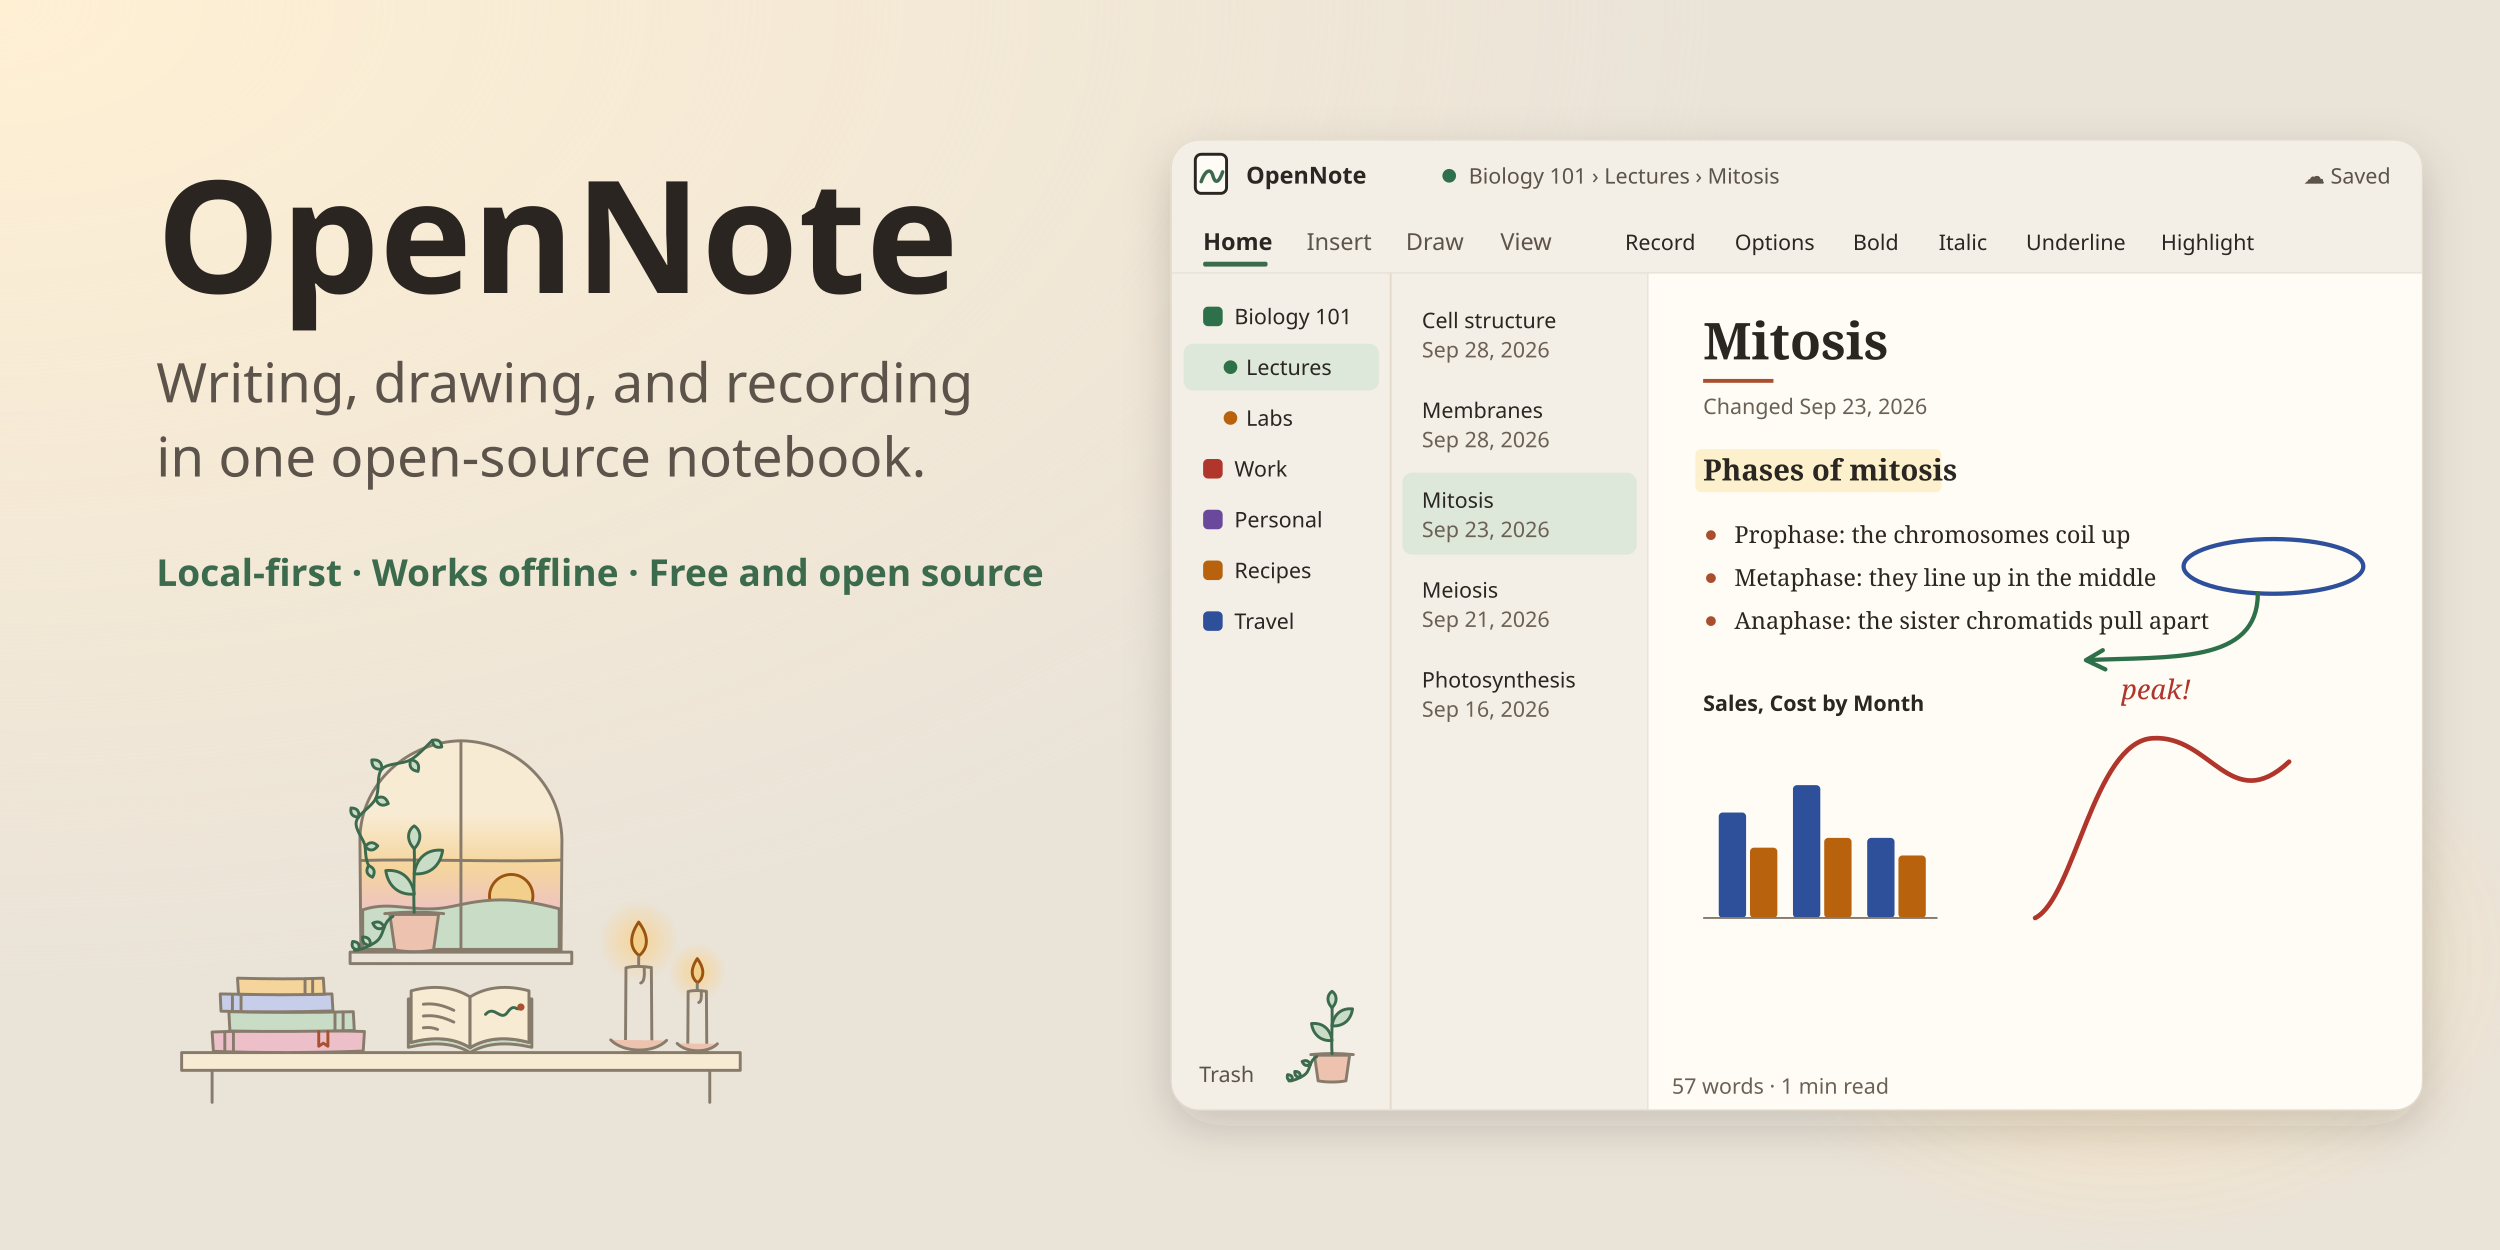
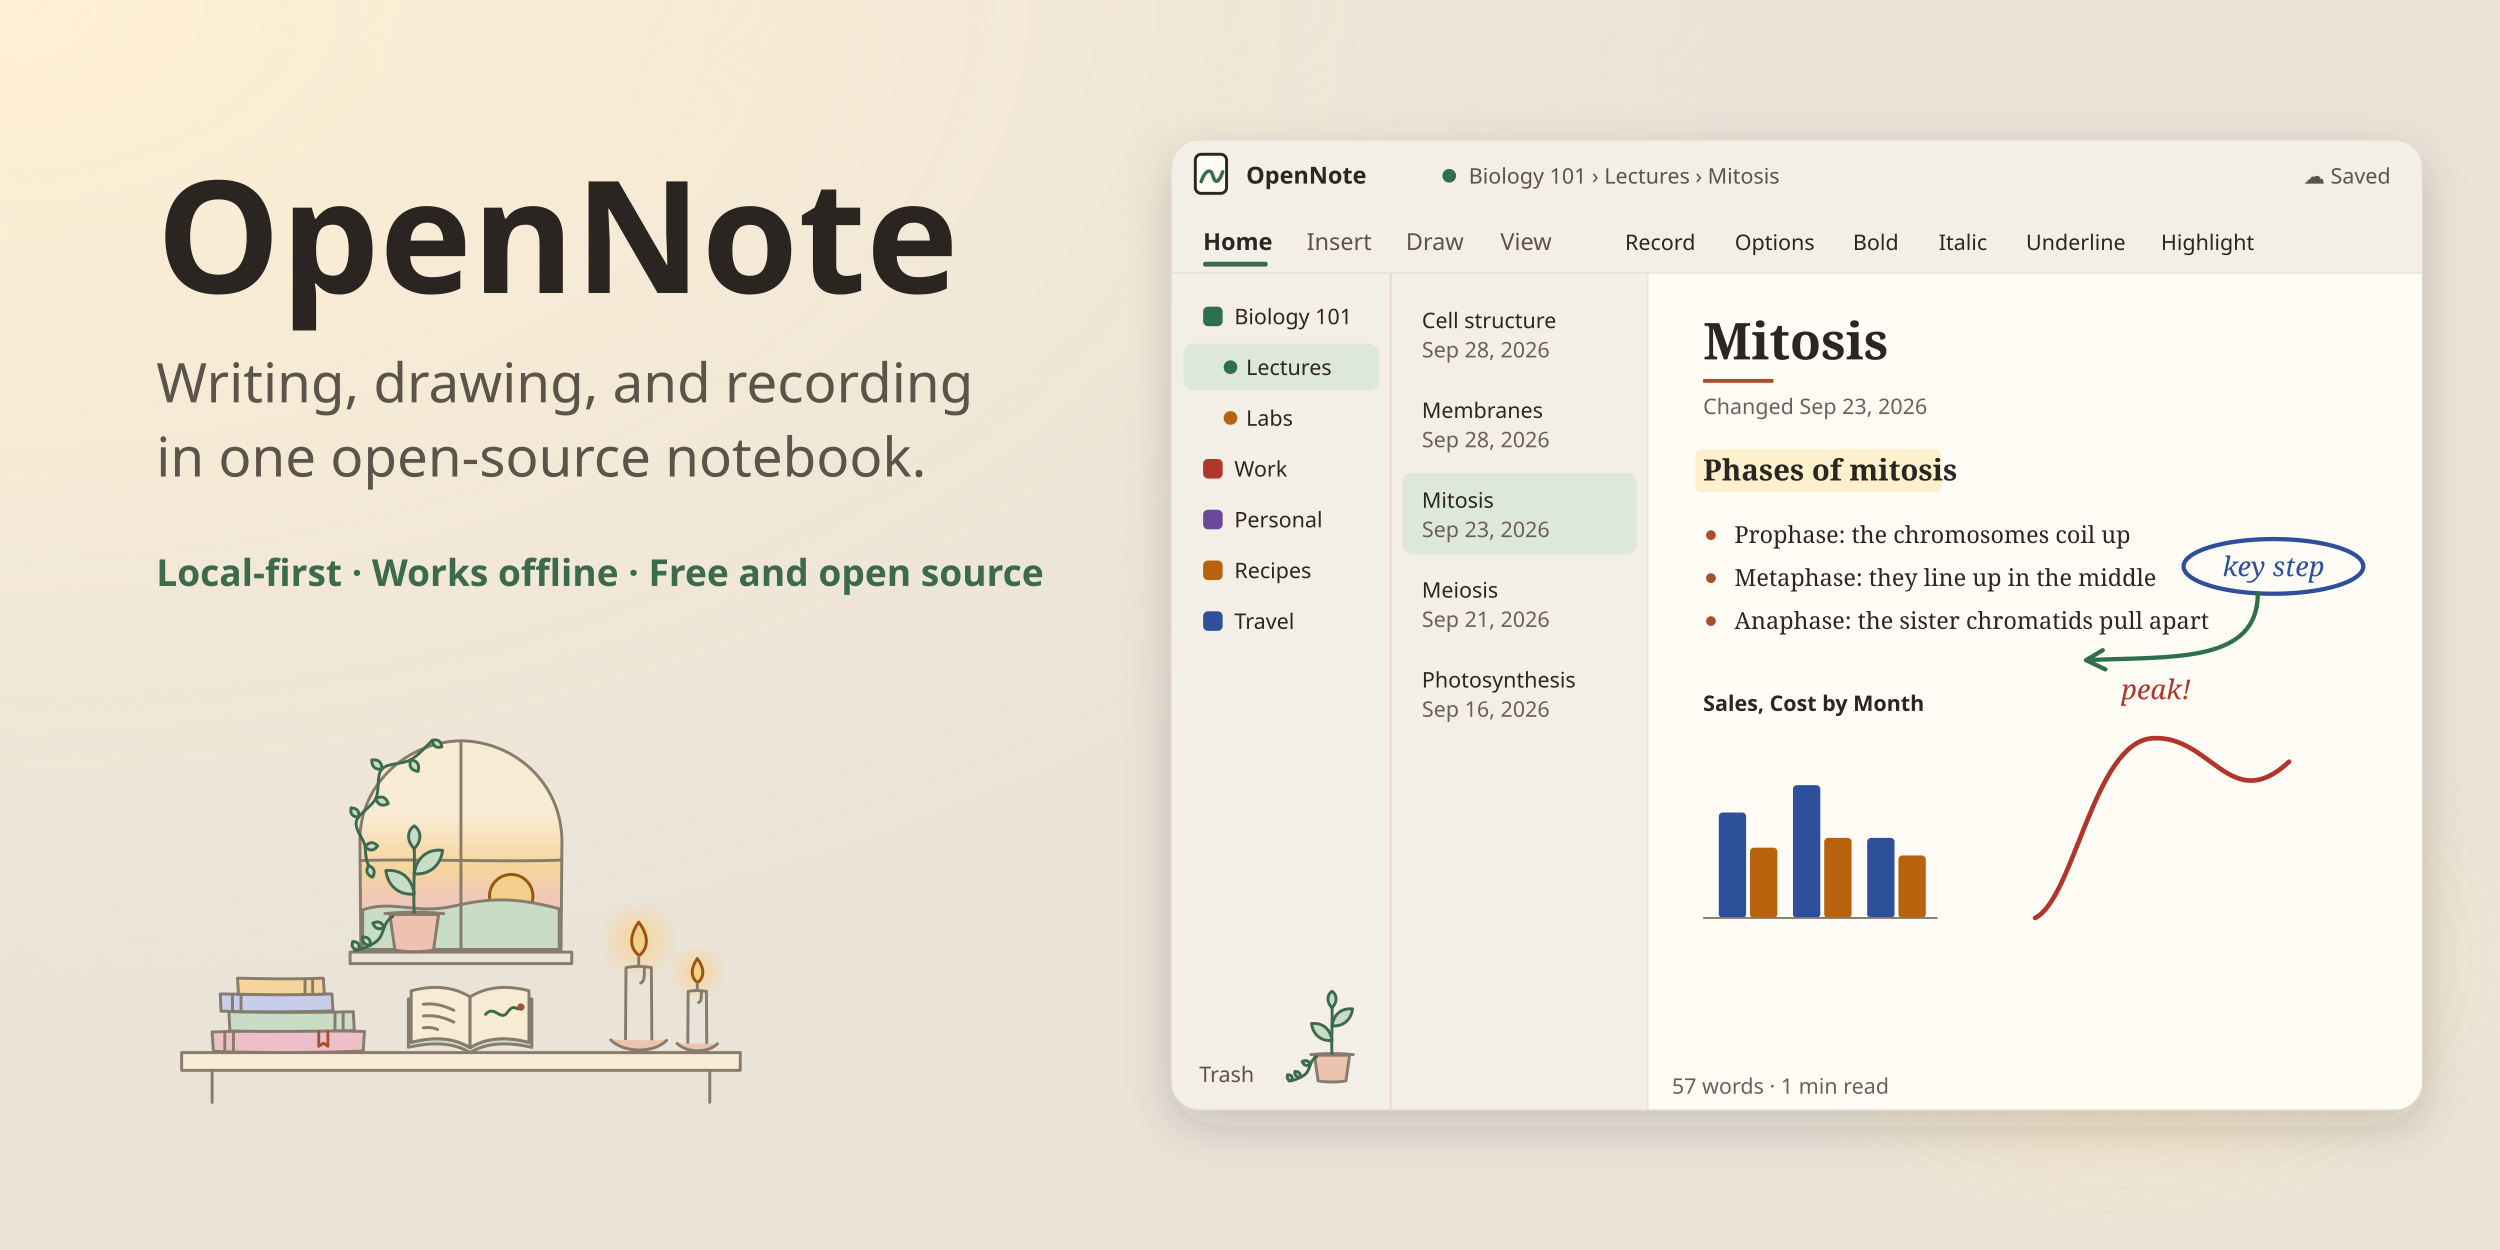
<svg xmlns="http://www.w3.org/2000/svg" viewBox="0 0 1280 640" width="1280" height="640" role="img" aria-labelledby="title" data-safe-margin="40">
  <defs>
    <filter id="lift" x="-10%" y="-10%" width="120%" height="130%">
      <feDropShadow dx="0" dy="8" stdDeviation="12" flood-color="#2B2521" flood-opacity="0.18" />
    </filter>
  </defs>
  <defs>
    <radialGradient id="ambient25" cx="0" cy="0" r="1" gradientUnits="userSpaceOnUse" gradientTransform="translate(0 0) scale(896 512)">
      <stop offset="0" stop-color="#FFF0D4" />
      <stop offset="1" stop-color="#FFF0D4" stop-opacity="0" />
    </radialGradient>
    <radialGradient id="ambient25p">
      <stop offset="0" stop-color="#FCE4B8" />
      <stop offset="1" stop-color="#FCE4B8" stop-opacity="0" />
    </radialGradient>
  </defs>
  <rect x="0" y="0" width="1280" height="640" rx="0" fill="#EAE3D8" />
  <rect x="0" y="0" width="1280" height="640" fill="url(#ambient25)" />
  <ellipse cx="1090" cy="490" rx="210" ry="150" fill="url(#ambient25p)" opacity="0.9" />
  <g font-family="'Atkinson Hyperlegible Next', 'Segoe UI', 'DejaVu Sans', sans-serif">
    <text x="80" y="150" font-size="80" font-weight="700" fill="#2B2521" text-anchor="start" font-family="'Atkinson Hyperlegible Next', 'Segoe UI', system-ui, sans-serif">OpenNote</text>
    <text x="80" y="206" font-size="28" font-weight="400" fill="#5C534A" text-anchor="start" font-family="'Atkinson Hyperlegible Next', 'Segoe UI', system-ui, sans-serif">Writing, drawing, and recording</text>
    <text x="80" y="244" font-size="28" font-weight="400" fill="#5C534A" text-anchor="start" font-family="'Atkinson Hyperlegible Next', 'Segoe UI', system-ui, sans-serif">in one open-source notebook.</text>
    <text x="80" y="300" font-size="19" font-weight="700" fill="#3B6A4D" text-anchor="start" font-family="'Atkinson Hyperlegible Next', 'Segoe UI', system-ui, sans-serif">Local-first  ·  Works offline  ·  Free and open source</text>
  </g>
  <g data-important="desk by the window">
    <g data-part="desk-scene" transform="translate(80 372) scale(1.3)" fill="none" stroke="#877B6C" stroke-linecap="round" stroke-linejoin="round">
      <path d="M10 128.4H230V135.4H10ZM22 136V148m196-12v12" fill="#F8EBD3" stroke-width="1.154" data-part="desk" />
      <g data-part="window" transform="translate(75 2) scale(0.9)" stroke-width="1.282">
        <defs>
          <linearGradient id="desk-sky" x2="0" y2="1">
            <stop offset="0" stop-color="#F8EBD3" />
            <stop offset="0.35" stop-color="#F8EBD3" />
            <stop offset="0.6" stop-color="#F5D59C" />
            <stop offset="0.85" stop-color="#EDC0C9" />
          </linearGradient>
        </defs>
        <path d="M6.2 96 5.8 47C6 22.5 27 4.3 50.2 4 73.2 4.4 93.6 22 94.2 47.2L93.8 96Z" fill="url(#desk-sky)" data-part="sky" />
        <circle cx="72" cy="72" r="9.5" data-part="sun" fill="#F2CF8A" stroke="#9A5410" />
        <path d="M7 78C20 73.5 30 80 46 76.5S72 72 93 77.5L93 95.3H7Z" fill="#C8DCC6" />
        <path d="M50 4.2V96M6 56.4C30 55.6 70 57.2 94 56.2" data-part="window-bars" />
        <path d="M37.5 3.8C35.9 5.2 31.7 10.2 28 12.3 24.3 14.4 18 13.6 15.4 16.4 12.9 19.2 14.6 25.5 12.7 29.3 10.8 33.1 5 35.9 4.2 39.4 3.4 42.9 7.9 47.5 8.1 50.4 8.3 53.8 8.4 56.2 9.6 58.6" stroke="#3B6A4D" data-part="vine" />
        <path d="M37.5 3.8Q37.9 7.6 41.6 6.7Q41.2 2.9 37.5 3.8Z" fill="#C8DCC6" stroke="#3B6A4D" data-part="leaf" />
        <path d="M28 12.3Q26.7 16.7 31.2 17.4Q32.5 13 28 12.3Z" fill="#C8DCC6" stroke="#3B6A4D" data-part="leaf" />
        <path d="M15.4 16.4Q15.5 11.9 11 12.4Q10.9 16.9 15.4 16.4Z" fill="#C8DCC6" stroke="#3B6A4D" data-part="leaf" />
        <path d="M12.7 29.3Q14.2 33.6 18.2 31.5Q16.7 27.2 12.7 29.3Z" fill="#C8DCC6" stroke="#3B6A4D" data-part="leaf" />
        <path d="M5.2 37.4Q5.9 33.5 1.9 33.4Q1.2 37.3 5.2 37.4Z" fill="#C8DCC6" stroke="#3B6A4D" data-part="leaf" />
        <path d="M8.1 50.4Q11.1 53.4 13.6 50Q10.6 47 8.1 50.4Z" fill="#C8DCC6" stroke="#3B6A4D" data-part="leaf" />
        <path d="M9.6 58.6Q7.5 62.1 11.3 63.7Q13.4 60.2 9.6 58.6Z" fill="#C8DCC6" stroke="#3B6A4D" data-part="leaf" />
        <path d="M1.5 96.5H98.5V101.5H1.5Z" data-part="sill" />
      </g>
      <g data-part="plant" transform="translate(76 38) scale(0.8)" stroke-width="1.442">
        <path d="M20 45H44L41.5 62.5C36 63.6 28 63.6 22.5 62.5Z" fill="#EDC3AF" data-part="pot" />
        <path d="M17.5 44.6C28 43.6 37 43.6 46.5 44.6" />
        <path d="M32 44C31.4 34 32.4 23 32 12" stroke="#3B6A4D" />
        <path d="M21.5 46C15.5 49.5 18 55.6 12.4 59 9 61 6 62.4 2.6 62.6" stroke="#3B6A4D" />
        <path d="M32 35C24 35.6 19 30.6 18 23.4 26 22.6 31 27.6 32 35Z" fill="#C8DCC6" stroke="#3B6A4D" />
        <path d="M32 25C40 25.6 45 20.6 46 13.4 38 12.6 33 17.6 32 25Z" fill="#C8DCC6" stroke="#3B6A4D" />
        <path d="M32 12.6C28 8.6 28.6 3.6 32 1.4 35.4 3.6 36 8.6 32 12.6Z" fill="#C8DCC6" stroke="#3B6A4D" />
        <path d="M17.2 51.4Q15.5 47.4 11.6 49.3Q13.3 53.4 17.2 51.4Z" fill="#C8DCC6" stroke="#3B6A4D" />
        <path d="M10.4 60.1Q10.7 56 6.6 56.1Q6.3 60.2 10.4 60.1Z" fill="#C8DCC6" stroke="#3B6A4D" />
        <path d="M4.6 62.4Q5.8 58.5 1.7 58.3Q0.5 62.2 4.6 62.4Z" fill="#C8DCC6" stroke="#3B6A4D" />
      </g>
      <g data-part="books" transform="translate(20 90.3) scale(1)" stroke-width="1.154">
        <path d="M2.5 37.6C20 38.3 44 38.2 61.5 37.5L62 29.8C44 29.2 20 29.3 2 30Z" fill="#EDC0C9" />
        <path d="M9 29.6C24 29.9 42 29.8 58 29.4L57.6 22C42 22.4 24 22.3 8.6 22Z" fill="#C8DCC6" />
        <path d="M5.5 21.8C20 22.2 36 22.1 49.6 21.7L49.2 15C36 15.4 20 15.3 5.2 15Z" fill="#C7CEEA" />
        <path d="M12.4 15.1C24 15.4 36 15.4 46.2 15.1L45.8 8.8C36 9.2 24 9.1 12 8.8Z" fill="#F5D59C" />
        <path d="M7 30.2v7.4m3.4-7.5v7.6m43.2-15.5v7.3m-3.2-7.2v7.2M10 15.2v6.6m3.4-6.6v6.7M41.6 9v6.1m-3-6v6" />
        <path d="M44 29.8V35.6L45.8 34.4 47.6 35.6V29.8" stroke="#A9502F" />
      </g>
      <g data-part="notebook" transform="translate(98 96.88) scale(0.8)" stroke-width="1.442">
        <path d="M1.6 13V36.8C14 34 24 34.6 32 39.4 40 34.6 50 34 62.4 36.8V13H61V34.4C50 31.4 40 32 32 37 24 32 14 31.4 3 34.4V13Z" fill="#C8DCC6" />
        <path d="M3 9C14 6 24 7 32 12V37C24 32 14 31.4 3 34.4Z" fill="#F8EBD3" />
        <path d="M61 9C50 6 40 7 32 12V37C40 32 50 31.4 61 34.4Z" fill="#F8EBD3" />
        <path d="M9 15.6C14 15 18.6 16 24 18.6M9 21.4C14 20.8 18.6 21.8 24 24.4M9 27.2C12 26.8 14 27.2 16 28" />
        <path d="M39.6 20.6C44 15.6 47 24.4 50.4 19.6S55 19 56 17.6" stroke="#3B6A4D" />
        <circle cx="57" cy="17" r="1.8" fill="#A9502F" stroke="none" />
      </g>
      <g data-part="candle" transform="translate(176 72.4) scale(1)" stroke-width="1.154">
        <defs>
          <radialGradient id="desk-glow-1">
            <stop offset="0" stop-color="#F5D59C" />
            <stop offset="0.45" stop-color="#F5D59C" stop-opacity="0.6" />
            <stop offset="1" stop-color="#F5D59C" stop-opacity="0" />
          </radialGradient>
        </defs>
        <circle cx="14" cy="12" r="16" fill="url(#desk-glow-1)" stroke="none" />
        <path d="M14 4.6C17.8 9.6 18.2 14.6 14.2 17.8 10.2 14.8 10.4 9.8 14 4.6Z" fill="#F2CF8A" stroke="#9A5410" data-part="flame" />
        <path d="M14 18.4V22" />
        <path d="M9 22.6C12 21.8 16 22 19 22.5L19.2 54.2C16 54.9 12 54.8 8.8 54.1Z" data-part="candle-body" />
        <path d="M16.2 22.8C16.4 26.4 16 28.2 14.8 28.6" />
        <path d="M3 51C8 56.2 20 56.4 25 51.2" fill="#EDC3AF" data-part="dish" />
        <path d="M8 56H20" data-part="candle-base" />
      </g>
      <g data-part="short-candle" transform="translate(203 88.08) scale(0.72)" stroke-width="1.603">
        <defs>
          <radialGradient id="desk-glow-2">
            <stop offset="0" stop-color="#F5D59C" />
            <stop offset="0.45" stop-color="#F5D59C" stop-opacity="0.6" />
            <stop offset="1" stop-color="#F5D59C" stop-opacity="0" />
          </radialGradient>
        </defs>
        <circle cx="14" cy="12" r="16" fill="url(#desk-glow-2)" stroke="none" />
        <path d="M14 4.6C17.8 9.6 18.2 14.6 14.2 17.8 10.2 14.8 10.4 9.8 14 4.6Z" fill="#F2CF8A" stroke="#9A5410" data-part="flame" />
        <path d="M14 18.4V22" />
        <path d="M9 22.6C12 21.8 16 22 19 22.5L19.2 54.2C16 54.9 12 54.8 8.8 54.1Z" data-part="candle-body" />
        <path d="M16.2 22.8C16.4 26.4 16 28.2 14.8 28.6" />
        <path d="M3 51C8 56.2 20 56.4 25 51.2" fill="#EDC3AF" data-part="dish" />
        <path d="M8 56H20" data-part="candle-base" />
      </g>
    </g>
  </g>
  <g filter="url(#lift)" data-important="workspace">
    <rect x="600" y="72" width="640" height="496" rx="14" fill="#F3EEE6" stroke="#E3DACC" stroke-width="1" />
    <clipPath id="win">
      <rect x="600" y="72" width="640" height="496" rx="14" />
    </clipPath>
    <g clip-path="url(#win)" font-family="'Atkinson Hyperlegible Next', 'Segoe UI', 'DejaVu Sans', sans-serif">
      <rect x="600" y="72" width="640" height="68" rx="0" fill="#F3EEE6" />
      <rect x="612" y="79" width="16" height="20" rx="3" fill="#FFFCF6" stroke="#2B2521" stroke-width="1.5" />
      <path d="M615 93c2-6 5-7 6-3s3 4 5-2" fill="none" stroke-linecap="round" stroke-linejoin="round" stroke="#3B6A4D" stroke-width="1.8" />
      <text x="638" y="94" font-size="12" font-weight="600" fill="#2B2521" text-anchor="start" font-family="'Atkinson Hyperlegible Next', 'Segoe UI', system-ui, sans-serif">OpenNote</text>
      <circle cx="742" cy="90" r="3.5" fill="#2E7048" />
      <text x="752" y="94" font-size="11" font-weight="400" fill="#5C534A" text-anchor="start" font-family="'Atkinson Hyperlegible Next', 'Segoe UI', system-ui, sans-serif">Biology 101 › Lectures › Mitosis</text>
      <text x="1224" y="94" font-size="11" font-weight="400" fill="#5C534A" text-anchor="end" font-family="'Atkinson Hyperlegible Next', 'Segoe UI', system-ui, sans-serif">☁ Saved</text>
      <line x1="600" y1="140" x2="1240" y2="140" stroke="#E3DACC" />
      <text x="616" y="128" font-size="12" font-weight="600" fill="#2B2521" text-anchor="start" font-family="'Atkinson Hyperlegible Next', 'Segoe UI', system-ui, sans-serif">Home</text>
      <rect x="616" y="134" width="33" height="2.5" rx="1" fill="#3B6A4D" />
      <text x="669" y="128" font-size="12" font-weight="400" fill="#5C534A" text-anchor="start" font-family="'Atkinson Hyperlegible Next', 'Segoe UI', system-ui, sans-serif">Insert</text>
      <text x="719.8" y="128" font-size="12" font-weight="400" fill="#5C534A" text-anchor="start" font-family="'Atkinson Hyperlegible Next', 'Segoe UI', system-ui, sans-serif">Draw</text>
      <text x="768.2" y="128" font-size="12" font-weight="400" fill="#5C534A" text-anchor="start" font-family="'Atkinson Hyperlegible Next', 'Segoe UI', system-ui, sans-serif">View</text>
      <text x="832" y="128" font-size="11" font-weight="400" fill="#2B2521" text-anchor="start" font-family="'Atkinson Hyperlegible Next', 'Segoe UI', system-ui, sans-serif">Record</text>
      <text x="888.2" y="128" font-size="11" font-weight="400" fill="#2B2521" text-anchor="start" font-family="'Atkinson Hyperlegible Next', 'Segoe UI', system-ui, sans-serif">Options</text>
      <text x="948.7" y="128" font-size="11" font-weight="400" fill="#2B2521" text-anchor="start" font-family="'Atkinson Hyperlegible Next', 'Segoe UI', system-ui, sans-serif">Bold</text>
      <text x="992.6" y="128" font-size="11" font-weight="400" fill="#2B2521" text-anchor="start" font-family="'Atkinson Hyperlegible Next', 'Segoe UI', system-ui, sans-serif">Italic</text>
      <text x="1037.3" y="128" font-size="11" font-weight="400" fill="#2B2521" text-anchor="start" font-family="'Atkinson Hyperlegible Next', 'Segoe UI', system-ui, sans-serif">Underline</text>
      <text x="1106.4" y="128" font-size="11" font-weight="400" fill="#2B2521" text-anchor="start" font-family="'Atkinson Hyperlegible Next', 'Segoe UI', system-ui, sans-serif">Highlight</text>
      <rect x="600" y="140" width="244" height="428" rx="0" fill="#F3EEE6" />
      <line x1="712" y1="140" x2="712" y2="568" stroke="#E3DACC" />
      <line x1="844" y1="140" x2="844" y2="568" stroke="#E3DACC" />
      <rect x="616" y="157" width="10" height="10" rx="2.5" fill="#2E7048" />
      <text x="632" y="166" font-size="11" font-weight="400" fill="#2B2521" text-anchor="start" font-family="'Atkinson Hyperlegible Next', 'Segoe UI', system-ui, sans-serif">Biology 101</text>
      <rect x="606" y="176" width="100" height="24" rx="5" fill="#DDE8DA" />
      <circle cx="630" cy="188" r="3.5" fill="#2E7048" />
      <text x="638" y="192" font-size="11" font-weight="400" fill="#2B2521" text-anchor="start" font-family="'Atkinson Hyperlegible Next', 'Segoe UI', system-ui, sans-serif">Lectures</text>
      <circle cx="630" cy="214" r="3.5" fill="#B8620F" />
      <text x="638" y="218" font-size="11" font-weight="400" fill="#2B2521" text-anchor="start" font-family="'Atkinson Hyperlegible Next', 'Segoe UI', system-ui, sans-serif">Labs</text>
      <rect x="616" y="235" width="10" height="10" rx="2.5" fill="#B0342A" />
      <text x="632" y="244" font-size="11" font-weight="400" fill="#2B2521" text-anchor="start" font-family="'Atkinson Hyperlegible Next', 'Segoe UI', system-ui, sans-serif">Work</text>
      <rect x="616" y="261" width="10" height="10" rx="2.5" fill="#6A4A9C" />
      <text x="632" y="270" font-size="11" font-weight="400" fill="#2B2521" text-anchor="start" font-family="'Atkinson Hyperlegible Next', 'Segoe UI', system-ui, sans-serif">Personal</text>
      <rect x="616" y="287" width="10" height="10" rx="2.5" fill="#B8620F" />
      <text x="632" y="296" font-size="11" font-weight="400" fill="#2B2521" text-anchor="start" font-family="'Atkinson Hyperlegible Next', 'Segoe UI', system-ui, sans-serif">Recipes</text>
      <rect x="616" y="313" width="10" height="10" rx="2.5" fill="#2F4F9A" />
      <text x="632" y="322" font-size="11" font-weight="400" fill="#2B2521" text-anchor="start" font-family="'Atkinson Hyperlegible Next', 'Segoe UI', system-ui, sans-serif">Travel</text>
      <text x="614" y="554" font-size="11" font-weight="400" fill="#5C534A" text-anchor="start" font-family="'Atkinson Hyperlegible Next', 'Segoe UI', system-ui, sans-serif">Trash</text>
      <g data-part="plant-pot" fill="none" stroke="#877B6C" stroke-linecap="round" stroke-linejoin="round">
        <g data-part="plant" transform="translate(658 506.5063) scale(0.75)" stroke-width="2">
          <path d="M20 45H44L41.5 62.5C36 63.6 28 63.6 22.5 62.5Z" fill="#EDC3AF" data-part="pot" />
          <path d="M17.5 44.6C28 43.6 37 43.6 46.5 44.6" />
          <path d="M32 44C31.4 34 32.4 23 32 12" stroke="#3B6A4D" />
          <path d="M21.5 46C15.5 49.5 18 55.6 12.4 59 9 61 6 62.4 2.6 62.6" stroke="#3B6A4D" />
          <path d="M32 35C24 35.6 19 30.6 18 23.4 26 22.6 31 27.6 32 35Z" fill="#C8DCC6" stroke="#3B6A4D" />
          <path d="M32 25C40 25.6 45 20.6 46 13.4 38 12.6 33 17.6 32 25Z" fill="#C8DCC6" stroke="#3B6A4D" />
          <path d="M32 12.6C28 8.6 28.6 3.6 32 1.4 35.4 3.6 36 8.6 32 12.6Z" fill="#C8DCC6" stroke="#3B6A4D" />
          <path d="M17.2 51.4Q15.5 47.4 11.6 49.3Q13.3 53.4 17.2 51.4Z" fill="#C8DCC6" stroke="#3B6A4D" />
          <path d="M10.4 60.1Q10.7 56 6.6 56.1Q6.3 60.2 10.4 60.1Z" fill="#C8DCC6" stroke="#3B6A4D" />
          <path d="M4.6 62.4Q5.8 58.5 1.7 58.3Q0.5 62.2 4.6 62.4Z" fill="#C8DCC6" stroke="#3B6A4D" />
        </g>
      </g>
      <text x="728" y="168" font-size="11" font-weight="500" fill="#2B2521" text-anchor="start" font-family="'Atkinson Hyperlegible Next', 'Segoe UI', system-ui, sans-serif">Cell structure</text>
      <text x="728" y="183" font-size="11" font-weight="400" fill="#6B6054" text-anchor="start" font-family="'Atkinson Hyperlegible Next', 'Segoe UI', system-ui, sans-serif">Sep 28, 2026</text>
      <text x="728" y="214" font-size="11" font-weight="500" fill="#2B2521" text-anchor="start" font-family="'Atkinson Hyperlegible Next', 'Segoe UI', system-ui, sans-serif">Membranes</text>
      <text x="728" y="229" font-size="11" font-weight="400" fill="#6B6054" text-anchor="start" font-family="'Atkinson Hyperlegible Next', 'Segoe UI', system-ui, sans-serif">Sep 28, 2026</text>
      <rect x="718" y="242" width="120" height="42" rx="5" fill="#DDE8DA" />
      <text x="728" y="260" font-size="11" font-weight="500" fill="#2B2521" text-anchor="start" font-family="'Atkinson Hyperlegible Next', 'Segoe UI', system-ui, sans-serif">Mitosis</text>
      <text x="728" y="275" font-size="11" font-weight="400" fill="#6B6054" text-anchor="start" font-family="'Atkinson Hyperlegible Next', 'Segoe UI', system-ui, sans-serif">Sep 23, 2026</text>
      <text x="728" y="306" font-size="11" font-weight="500" fill="#2B2521" text-anchor="start" font-family="'Atkinson Hyperlegible Next', 'Segoe UI', system-ui, sans-serif">Meiosis</text>
      <text x="728" y="321" font-size="11" font-weight="400" fill="#6B6054" text-anchor="start" font-family="'Atkinson Hyperlegible Next', 'Segoe UI', system-ui, sans-serif">Sep 21, 2026</text>
      <text x="728" y="352" font-size="11" font-weight="500" fill="#2B2521" text-anchor="start" font-family="'Atkinson Hyperlegible Next', 'Segoe UI', system-ui, sans-serif">Photosynthesis</text>
      <text x="728" y="367" font-size="11" font-weight="400" fill="#6B6054" text-anchor="start" font-family="'Atkinson Hyperlegible Next', 'Segoe UI', system-ui, sans-serif">Sep 16, 2026</text>
      <rect x="844" y="140" width="396" height="428" rx="0" fill="#FFFCF6" />
      <text x="872" y="184" font-size="26" font-weight="700" fill="#2B2521" text-anchor="start" font-family="Literata, Cambria, Georgia, serif">Mitosis</text>
      <rect x="872" y="194" width="36" height="2" rx="0" fill="#A9502F" />
      <text x="872" y="212" font-size="11" font-weight="400" fill="#6B6054" text-anchor="start" font-family="'Atkinson Hyperlegible Next', 'Segoe UI', system-ui, sans-serif">Changed Sep 23, 2026</text>
      <rect x="868" y="230" width="126" height="22" rx="3" fill="#F2CF4A66" fill-opacity="0.6" />
      <text x="872" y="246" font-size="15" font-weight="700" fill="#2B2521" text-anchor="start" font-family="Literata, Cambria, Georgia, serif">Phases of mitosis</text>
      <circle cx="876" cy="274" r="2.5" fill="#A9502F" />
      <text x="888" y="278" font-size="12" font-weight="400" fill="#2B2521" text-anchor="start" font-family="Literata, Cambria, Georgia, serif">Prophase: the chromosomes coil up</text>
      <circle cx="876" cy="296" r="2.5" fill="#A9502F" />
      <text x="888" y="300" font-size="12" font-weight="400" fill="#2B2521" text-anchor="start" font-family="Literata, Cambria, Georgia, serif">Metaphase: they line up in the middle</text>
      <circle cx="876" cy="318" r="2.5" fill="#A9502F" />
      <text x="888" y="322" font-size="12" font-weight="400" fill="#2B2521" text-anchor="start" font-family="Literata, Cambria, Georgia, serif">Anaphase: the sister chromatids pull apart</text>
      <path data-part="circled" d="M1118 290a46 14 0 1 0 92 0a46 14 0 1 0-92 0" fill="none" stroke-linecap="round" stroke-linejoin="round" stroke="#2F4F9A" stroke-width="2.2" />
+       <text x="1164" y="295" font-size="14" font-weight="400" fill="#2F4F9A" text-anchor="middle" font-family="Literata, Cambria, Georgia, serif" font-style="italic">key step</text>
      <path data-part="arrow" d="M1156.01 303.79C1156 340 1112 336 1068 338M1068 338L1077.94 342.72M1068 338L1076.61 332.91" fill="none" stroke-linecap="round" stroke-linejoin="round" stroke="#2E7048" stroke-width="2.2" />
      <rect x="880" y="416" width="14" height="54" rx="2" fill="#2F4F9A" />
      <rect x="896" y="434" width="14" height="36" rx="2" fill="#B8620F" />
      <rect x="918" y="402" width="14" height="68" rx="2" fill="#2F4F9A" />
      <rect x="934" y="429" width="14" height="41" rx="2" fill="#B8620F" />
      <rect x="956" y="429" width="14" height="41" rx="2" fill="#2F4F9A" />
      <rect x="972" y="438" width="14" height="32" rx="2" fill="#B8620F" />
      <line x1="872" y1="470" x2="992" y2="470" stroke="#877B6C" />
      <text x="872" y="364" font-size="11" font-weight="600" fill="#2B2521" text-anchor="start" font-family="'Atkinson Hyperlegible Next', 'Segoe UI', system-ui, sans-serif">Sales, Cost by Month</text>
      <path d="M1042 470c20-10 30-90 60-92s40 40 70 12" fill="none" stroke-linecap="round" stroke-linejoin="round" stroke="#B0342A" stroke-width="2.4" />
      <text x="1086" y="358" font-size="14" font-weight="400" fill="#B0342A" text-anchor="start" font-family="Literata, Cambria, Georgia, serif" font-style="italic">peak!</text>
      <text x="856" y="560" font-size="11" font-weight="400" fill="#6B6054" text-anchor="start" font-family="'Atkinson Hyperlegible Next', 'Segoe UI', system-ui, sans-serif">57 words · 1 min read</text>
    </g>
  </g>
</svg>
